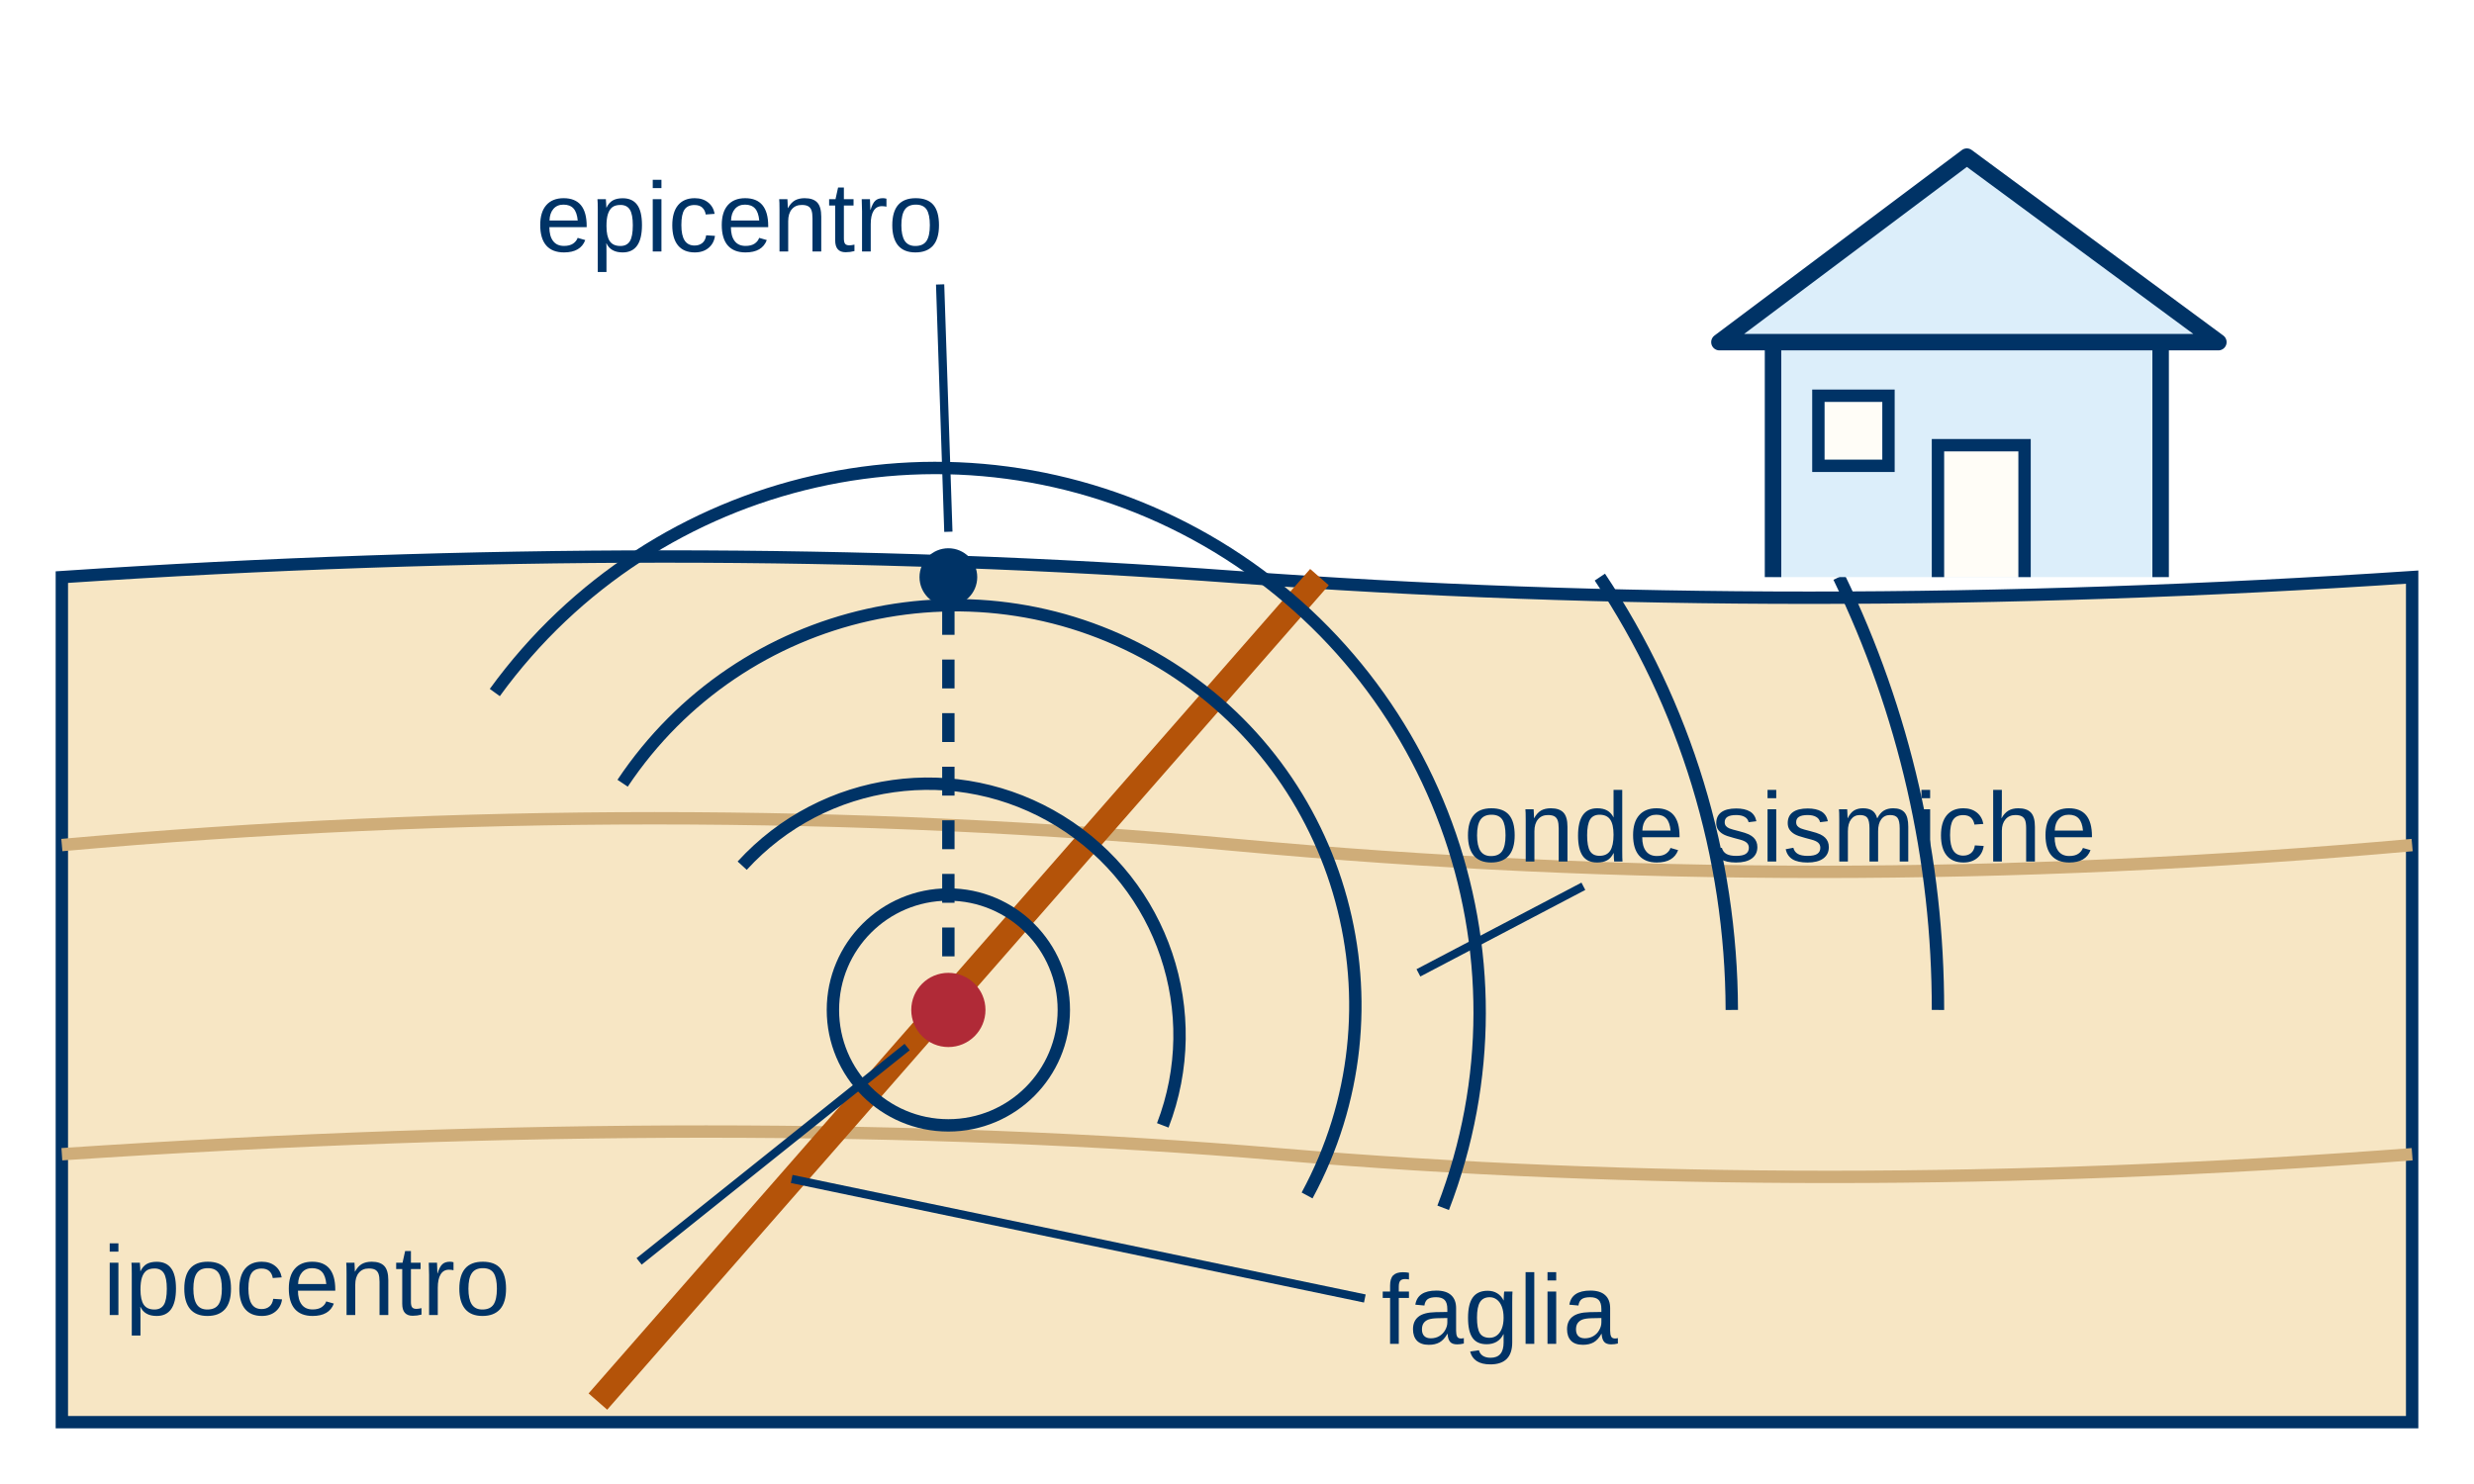
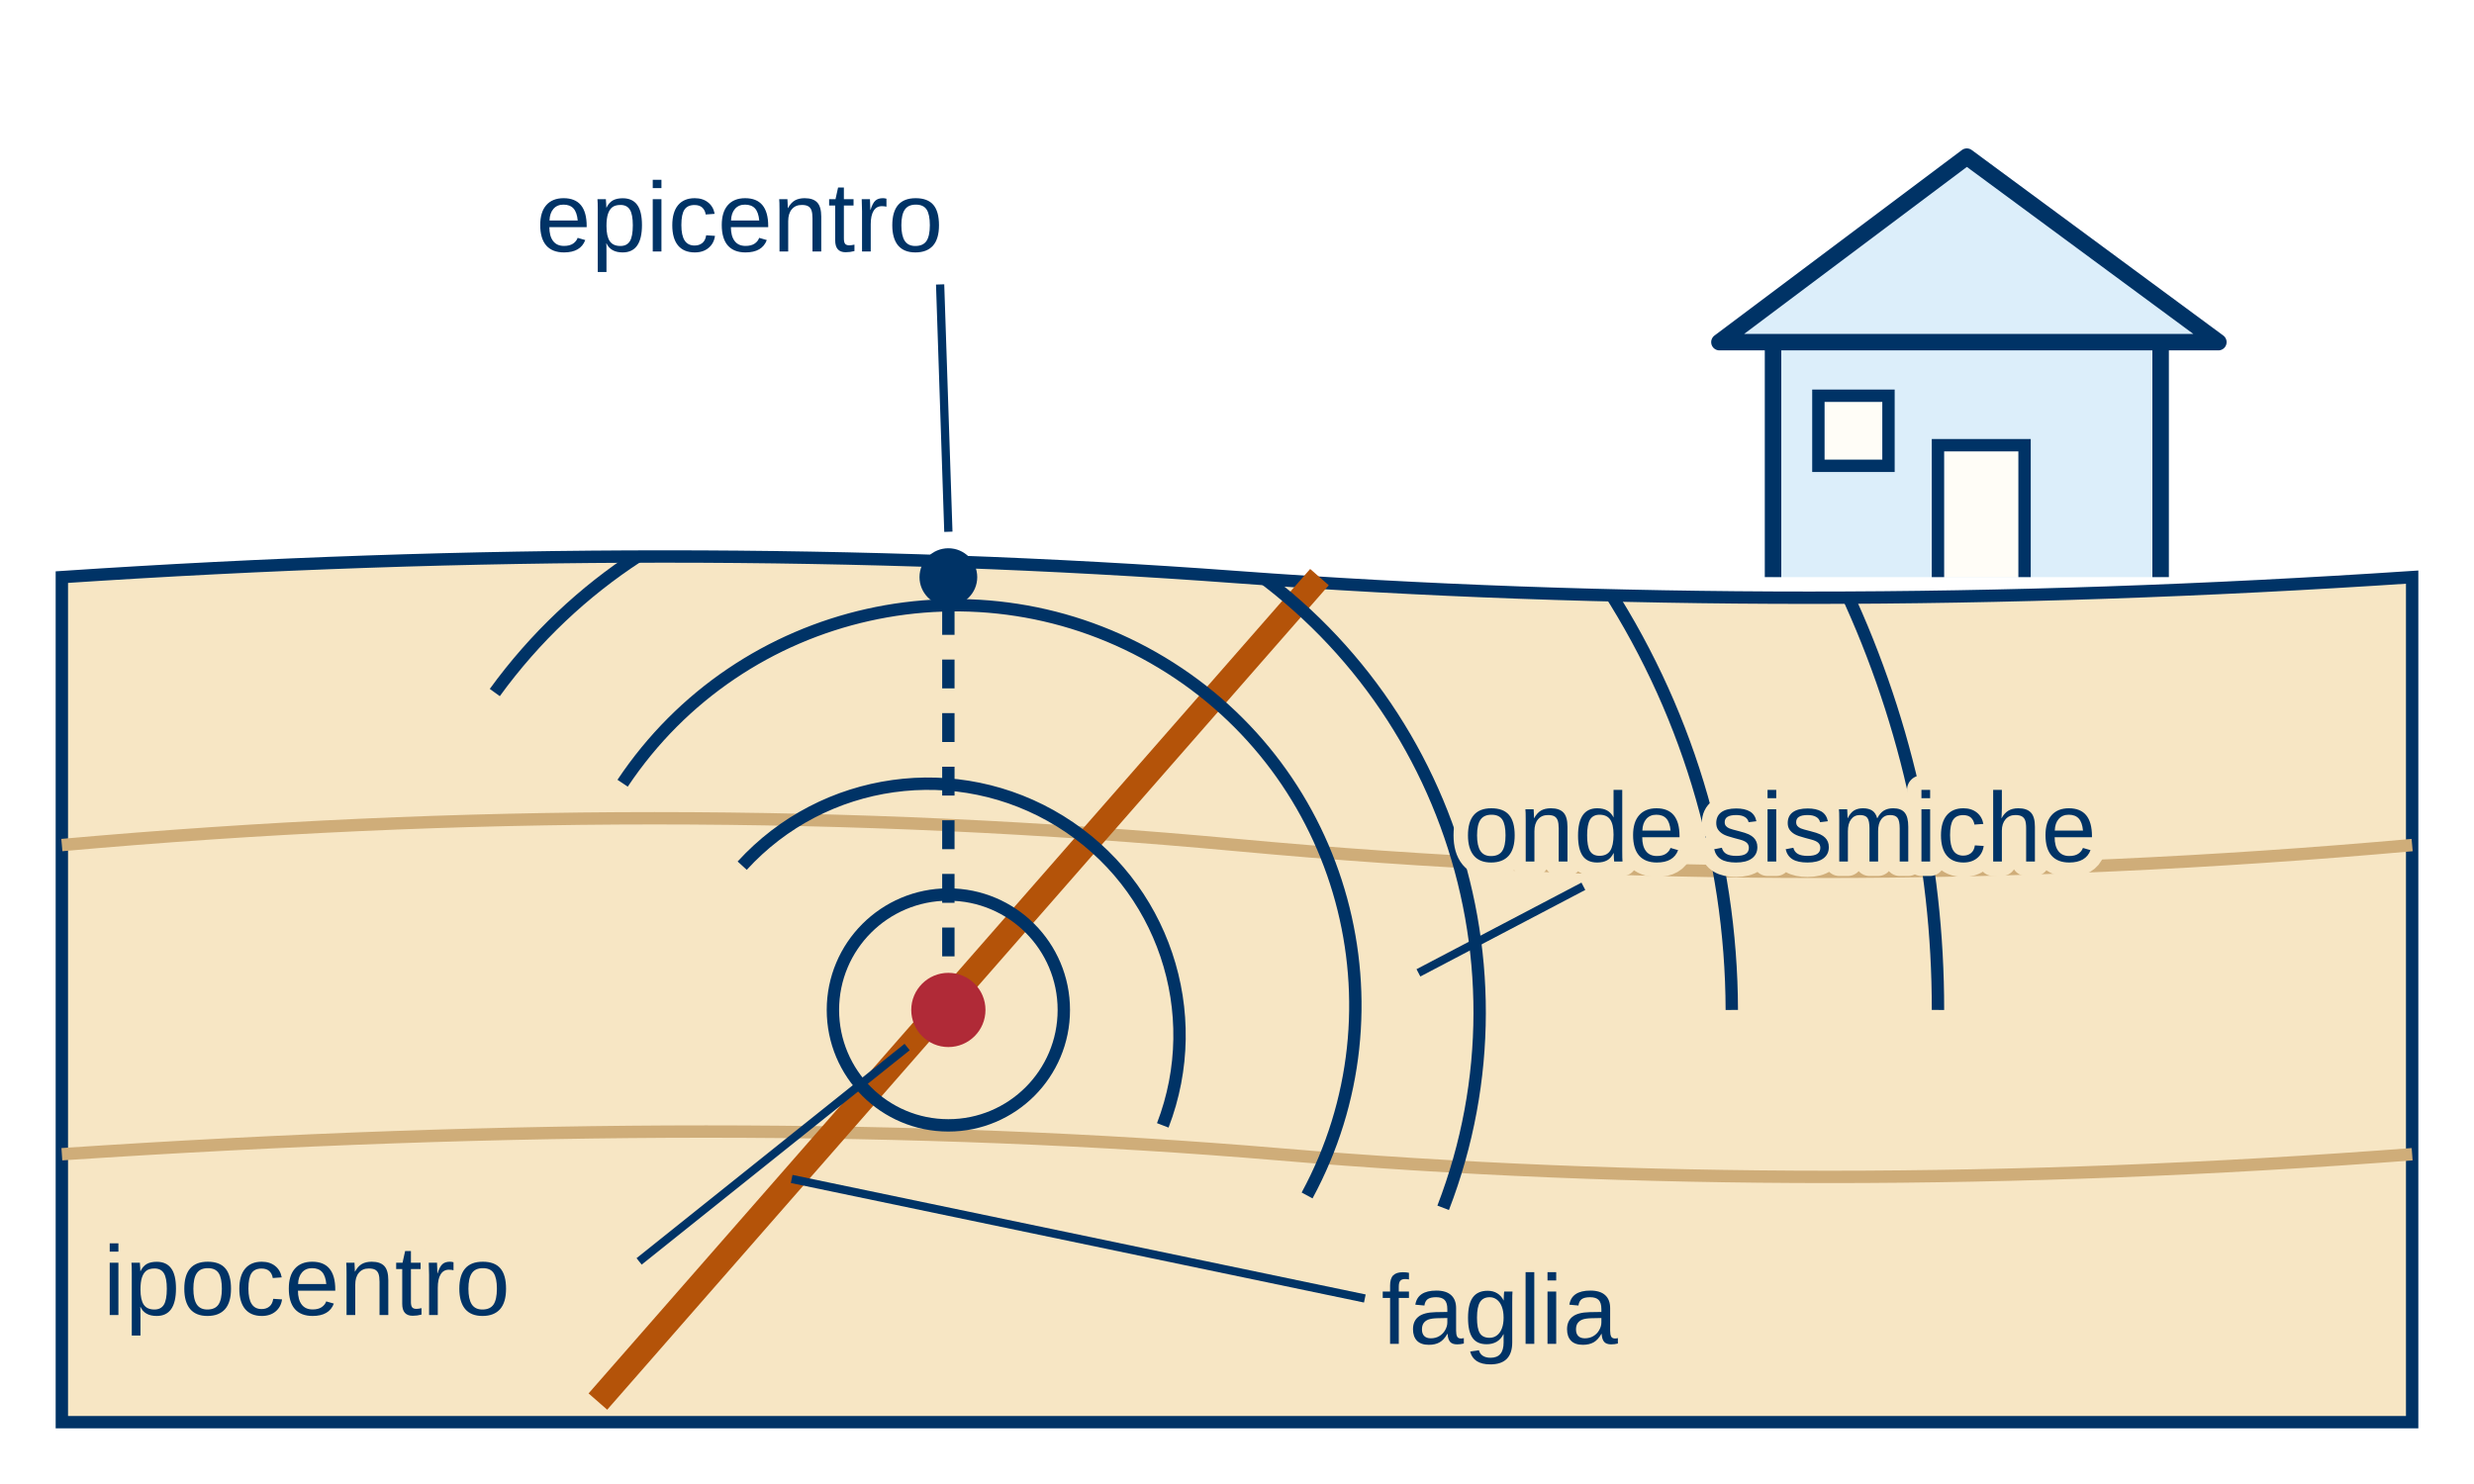
<svg xmlns="http://www.w3.org/2000/svg" viewBox="0 0 600 360" role="img" aria-labelledby="titolo descrizione">
+   <defs>
+     <clipPath id="terreno">
+       <path d="M15 140Q165 130 300 140T585 140V345H15Z" />
+     </clipPath>
+   </defs>
  <path d="M15 140Q165 130 300 140T585 140V345H15Z" fill="#f7e6c4" stroke="#003366" stroke-width="3" />
  <path d="M15 205Q160 192 300 205T585 205M15 280Q180 269 310 280T585 280" fill="none" stroke="#cfad79" stroke-width="3" />
  <path d="M145 340 320 140" fill="none" stroke="#b45309" stroke-width="6" />
-   <g fill="none" stroke="#003366" stroke-width="3">
+   <g fill="none" stroke="#003366" stroke-width="3" clip-path="url(#terreno)">
    <path d="M230 245V140" stroke-dasharray="7 6" />
    <circle cx="230" cy="245" r="28" />
    <path d="M180 210a61 61 0 0 1 102 63M151 190a97 97 0 0 1 166 100M120 168a132 132 0 0 1 230 125M420 245A190 190 0 0 0 388 140M470 245A240 240 0 0 0 446 140" />
  </g>
  <path d="M430 140V83h94v57M417 83l60-45 61 45Z" fill="#dceefa" stroke="#003366" stroke-width="4" stroke-linejoin="round" />
  <path d="M470 140v-32h21v32M441 96h17v17h-17Z" fill="#fffdf7" stroke="#003366" stroke-width="3" />
  <circle cx="230" cy="245" r="9" fill="#b02a37" />
  <circle cx="230" cy="140" r="7" fill="#003366" />
-   <g font-family="Arial, sans-serif" font-size="24" fill="#003366">
-     <text x="130" y="61">epicentro</text>
+   <text x="130" y="61" font-family="Arial, sans-serif" font-size="24" fill="#003366">epicentro</text>
+   <g font-family="Arial, sans-serif" font-size="24" fill="#003366" stroke="#f7e6c4" stroke-width="7" stroke-linejoin="round" paint-order="stroke">
    <text x="25" y="319">ipocentro</text>
    <text x="335" y="326">faglia</text>
    <text x="355" y="209">onde sismiche</text>
  </g>
  <g fill="none" stroke="#003366" stroke-width="2">
    <path d="M228 69 230 129M155 306 220 254M331 315 192 286M384 215 344 236" />
  </g>
</svg>
